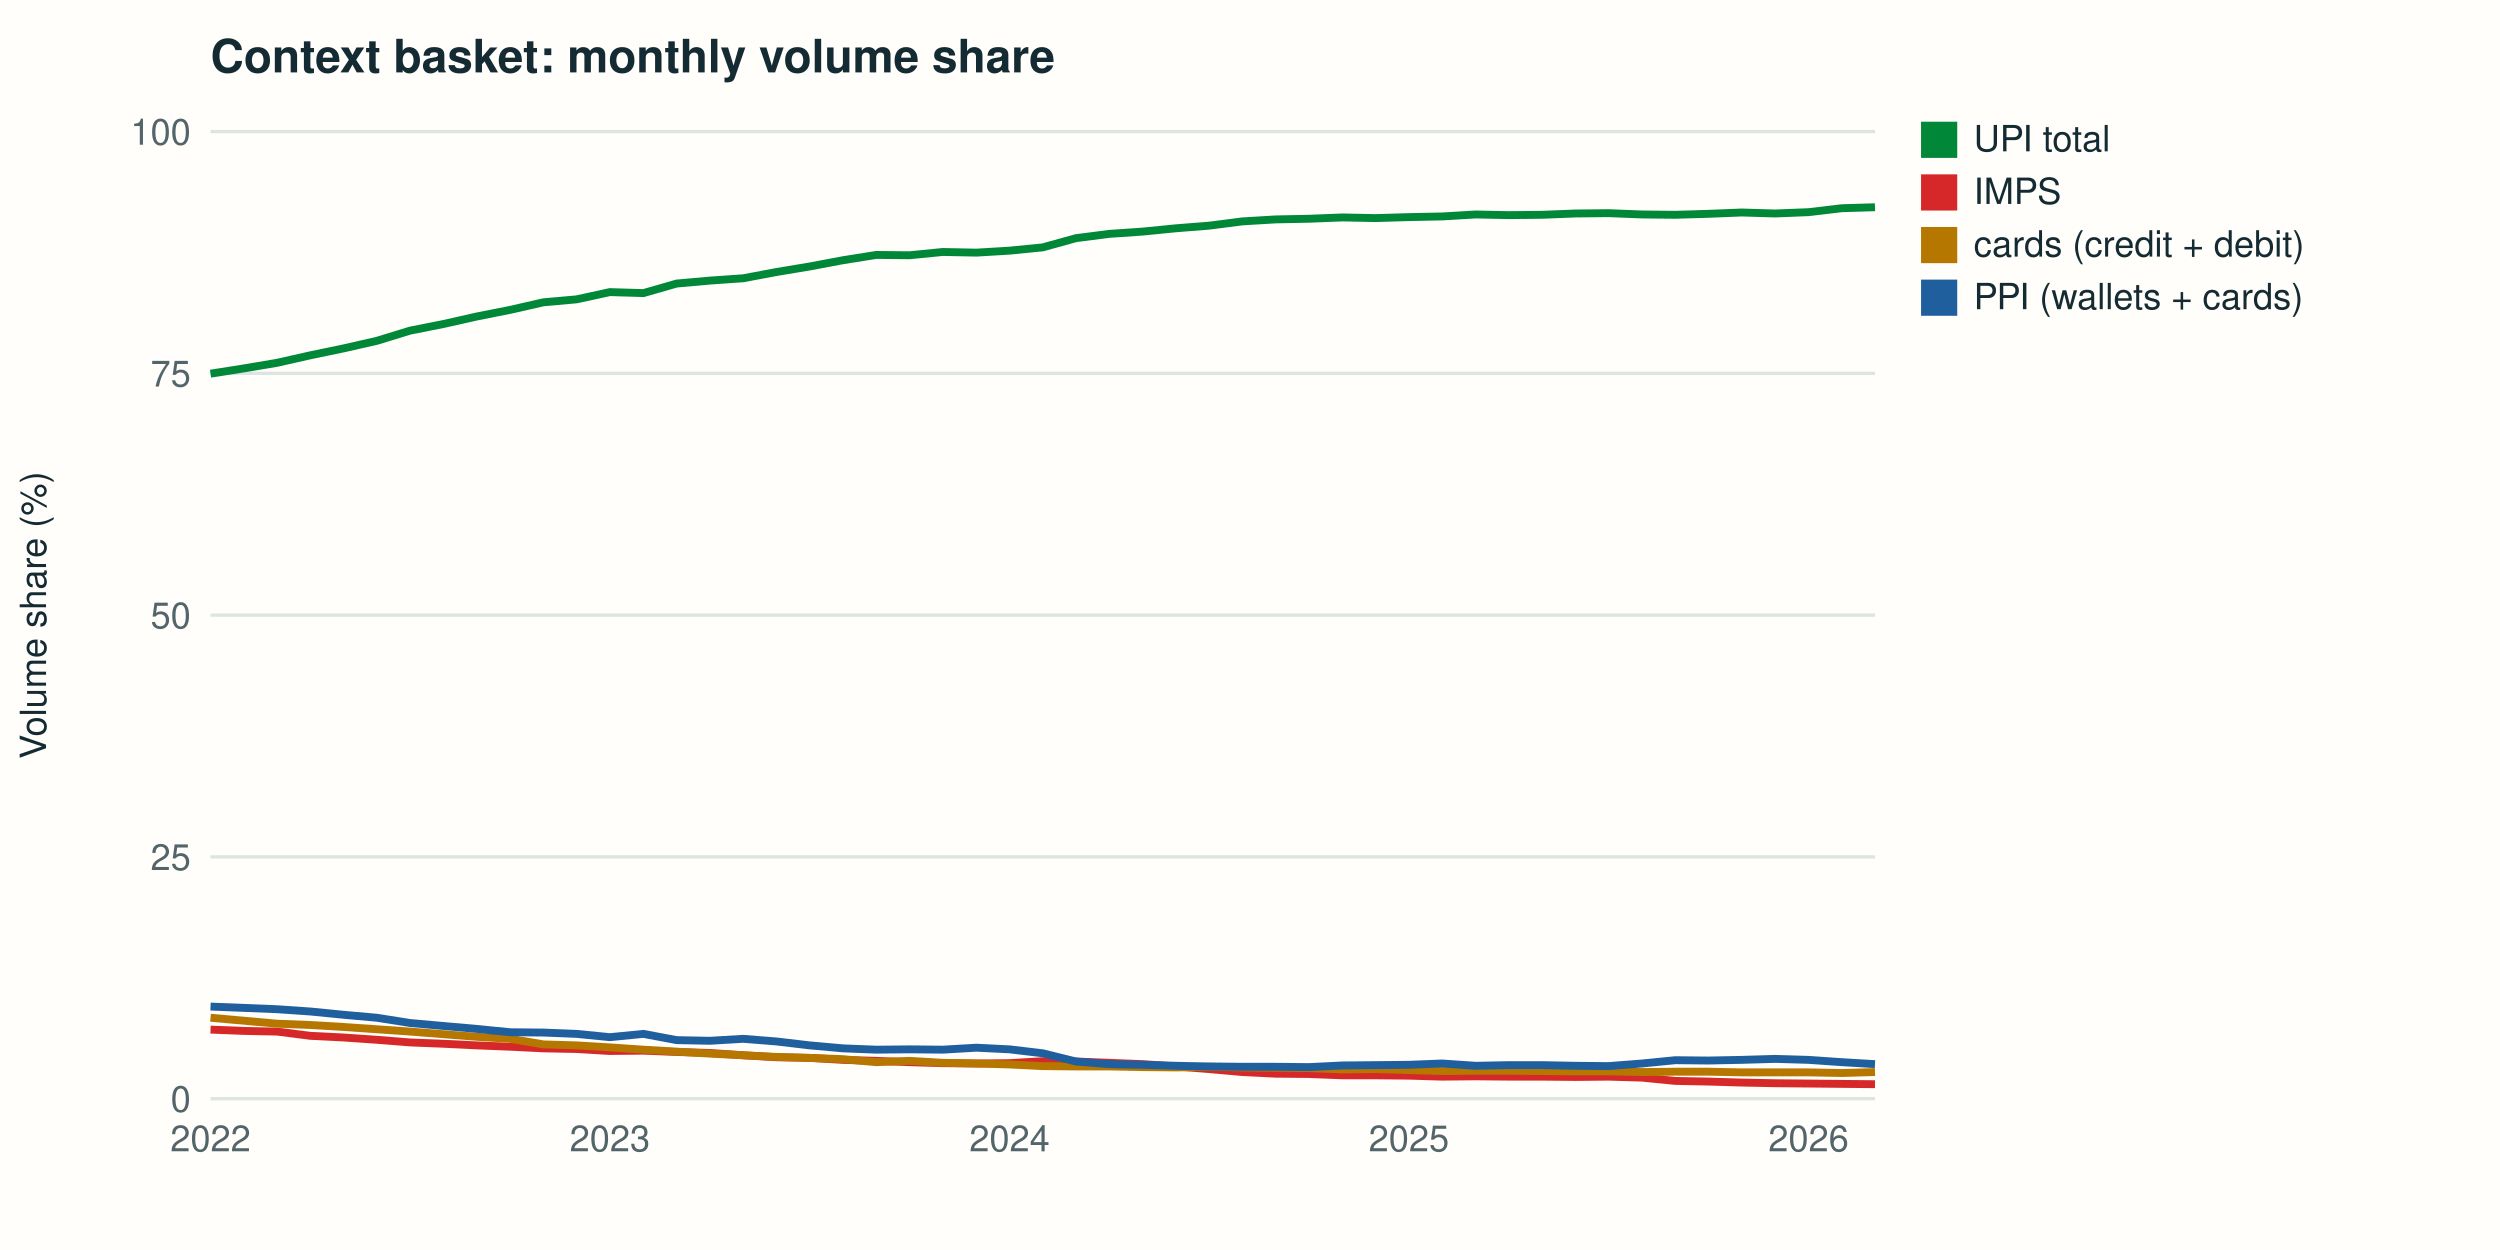
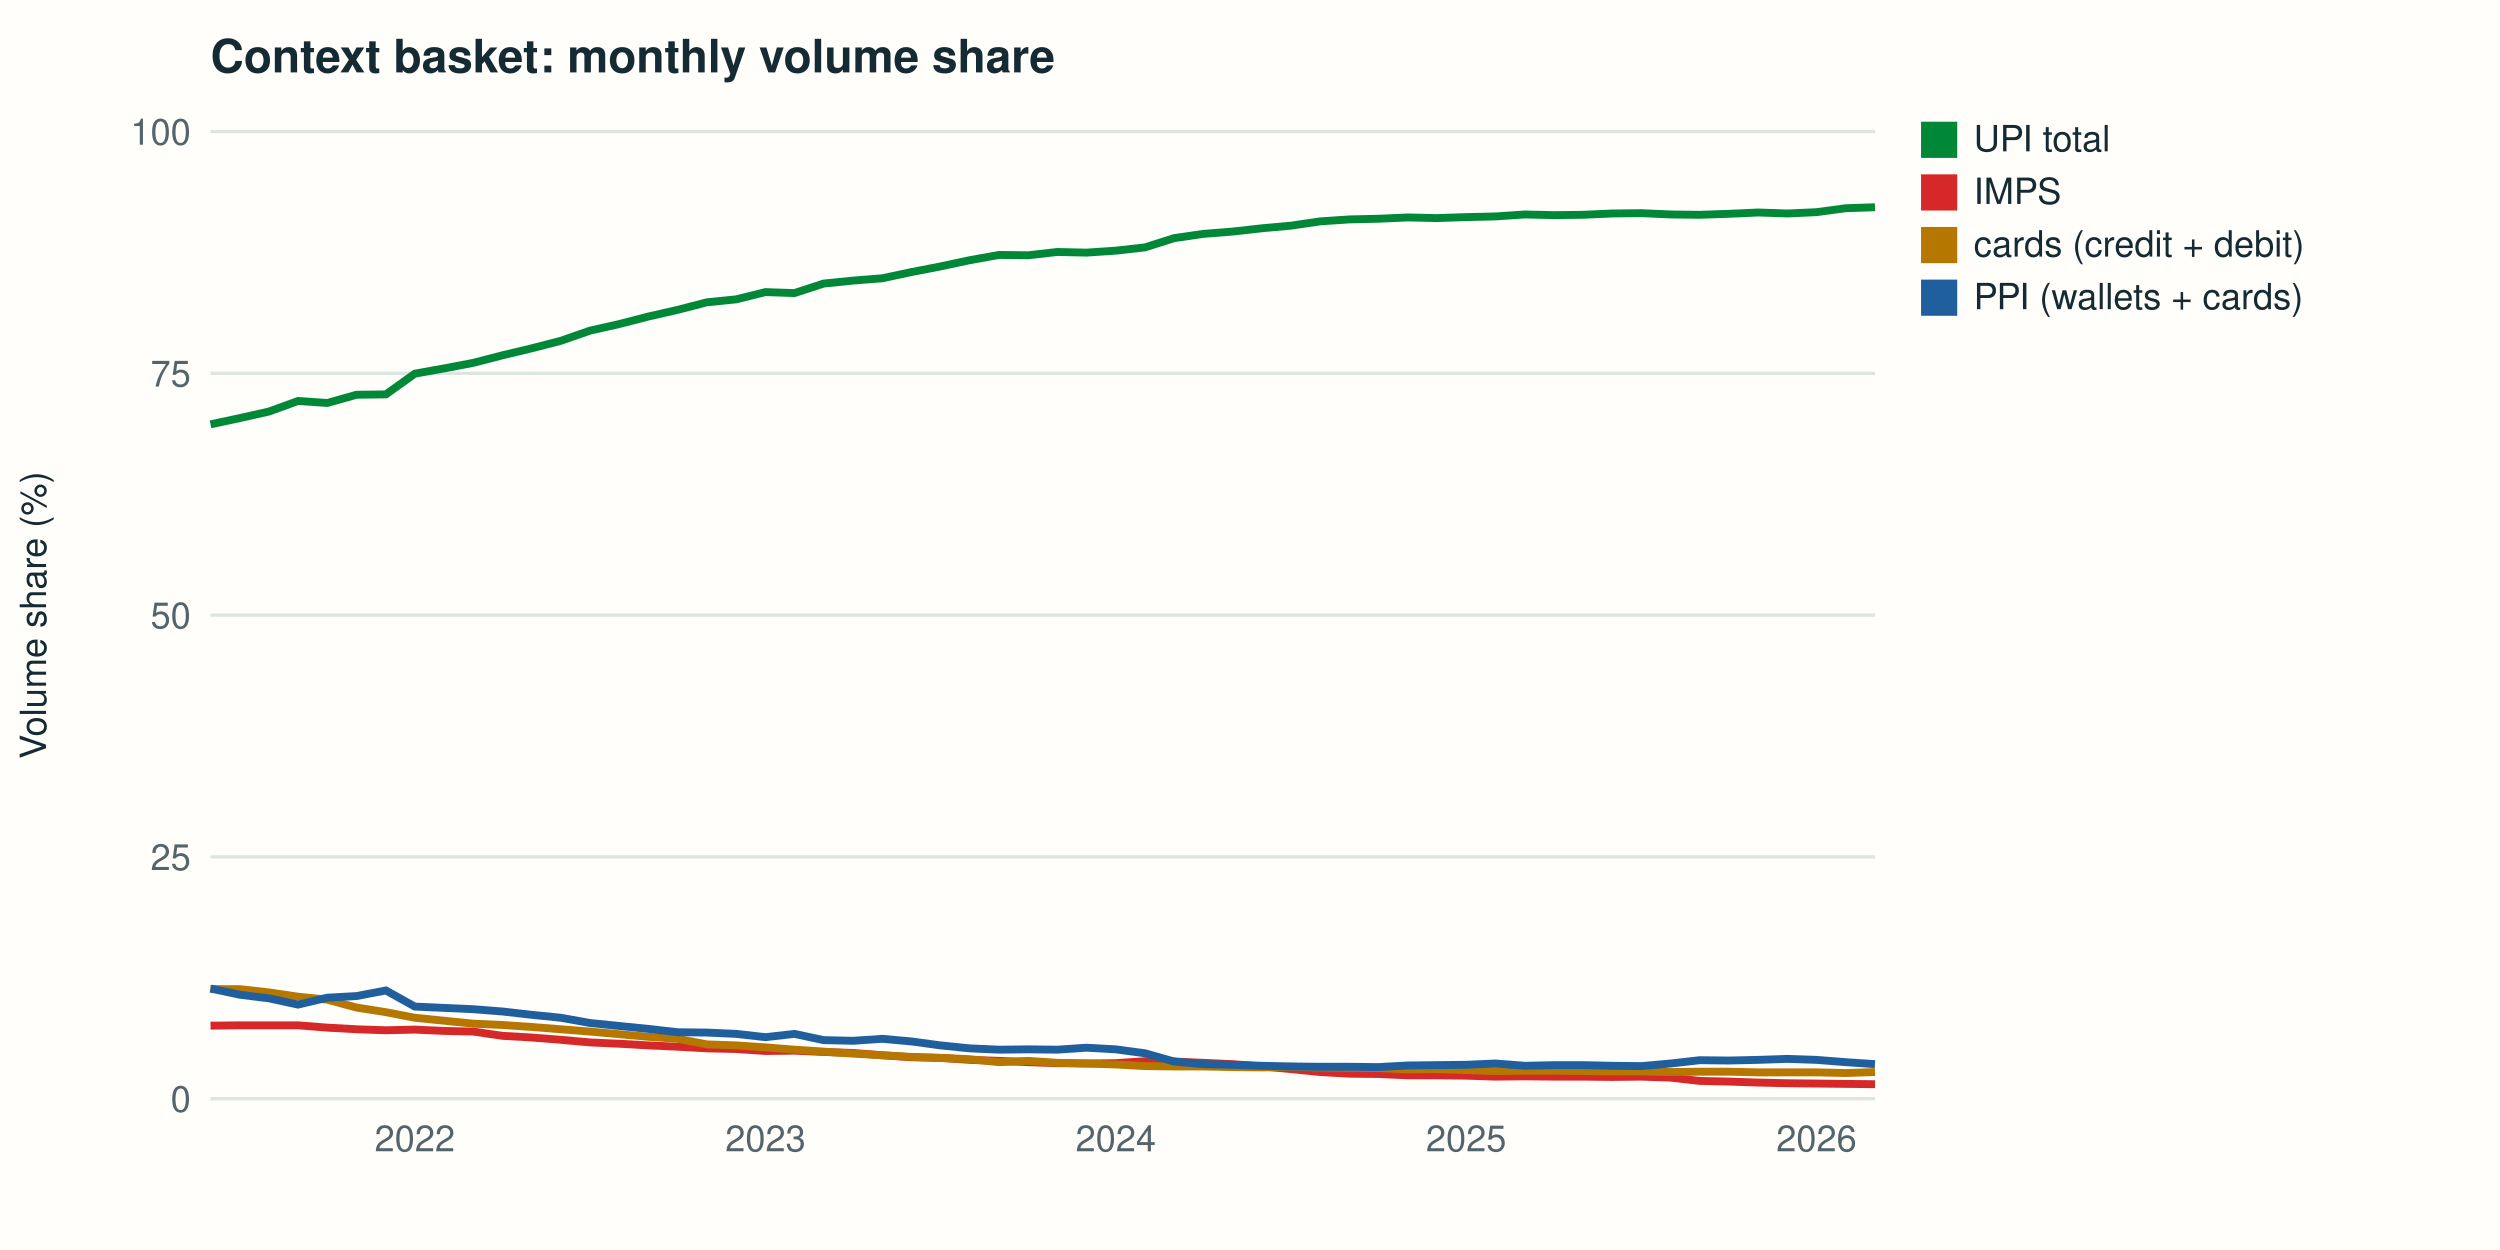
<svg xmlns="http://www.w3.org/2000/svg" viewBox="0 0 760 380" font-family="Helvetica, Arial, sans-serif" font-size="11">
  <rect width="760" height="380" fill="#fffefa" />
  <text x="64" y="22" font-size="14" font-weight="700" fill="#152b33">Context basket: monthly volume share</text>
  <line x1="64" x2="570" y1="334.0" y2="334.0" stroke="#dce5df" />
  <text x="58" y="338.0" text-anchor="end" fill="#53656a">0</text>
  <line x1="64" x2="570" y1="260.5" y2="260.5" stroke="#dce5df" />
  <text x="58" y="264.5" text-anchor="end" fill="#53656a">25</text>
  <line x1="64" x2="570" y1="187.0" y2="187.0" stroke="#dce5df" />
  <text x="58" y="191.0" text-anchor="end" fill="#53656a">50</text>
  <line x1="64" x2="570" y1="113.5" y2="113.5" stroke="#dce5df" />
  <text x="58" y="117.5" text-anchor="end" fill="#53656a">75</text>
  <line x1="64" x2="570" y1="40.0" y2="40.0" stroke="#dce5df" />
  <text x="58" y="44.0" text-anchor="end" fill="#53656a">100</text>
-   <text x="64.0" y="350" text-anchor="middle" fill="#53656a">2022</text>
-   <text x="185.4" y="350" text-anchor="middle" fill="#53656a">2023</text>
-   <text x="306.9" y="350" text-anchor="middle" fill="#53656a">2024</text>
-   <text x="428.3" y="350" text-anchor="middle" fill="#53656a">2025</text>
-   <text x="549.8" y="350" text-anchor="middle" fill="#53656a">2026</text>
+   <text x="126.1" y="350" text-anchor="middle" fill="#53656a">2022</text>
+   <text x="232.7" y="350" text-anchor="middle" fill="#53656a">2023</text>
+   <text x="339.2" y="350" text-anchor="middle" fill="#53656a">2024</text>
+   <text x="445.7" y="350" text-anchor="middle" fill="#53656a">2025</text>
+   <text x="552.2" y="350" text-anchor="middle" fill="#53656a">2026</text>
  <text x="14" y="187" fill="#152b33" transform="rotate(-90 14 187)" text-anchor="middle">Volume share (%)</text>
-   <path d="M64.0,113.6 L74.1,112.0 L84.2,110.3 L94.4,108.0 L104.5,105.9 L114.6,103.6 L124.7,100.5 L134.8,98.5 L145.0,96.2 L155.1,94.2 L165.2,91.9 L175.3,91.0 L185.4,88.8 L195.6,89.1 L205.7,86.2 L215.8,85.3 L225.9,84.6 L236.0,82.7 L246.2,81.0 L256.3,79.1 L266.4,77.5 L276.5,77.6 L286.6,76.6 L296.8,76.8 L306.9,76.2 L317.0,75.2 L327.1,72.4 L337.2,71.1 L347.4,70.4 L357.5,69.4 L367.6,68.6 L377.7,67.3 L387.8,66.7 L398.0,66.5 L408.1,66.1 L418.2,66.3 L428.3,66.0 L438.4,65.8 L448.6,65.2 L458.7,65.4 L468.8,65.3 L478.9,64.9 L489.0,64.8 L499.2,65.2 L509.3,65.3 L519.4,65.0 L529.5,64.6 L539.6,64.9 L549.8,64.5 L559.9,63.3 L570.0,63.0" fill="none" stroke="#008738" stroke-width="2.4" />
+   <path d="M64.0,129.0 L72.9,127.1 L81.8,125.1 L90.6,121.9 L99.5,122.5 L108.4,120.0 L117.3,119.9 L126.1,113.6 L135.0,112.0 L143.9,110.3 L152.8,108.0 L161.6,105.9 L170.5,103.6 L179.4,100.5 L188.3,98.5 L197.2,96.2 L206.0,94.2 L214.9,91.9 L223.8,91.0 L232.7,88.8 L241.5,89.1 L250.4,86.2 L259.3,85.3 L268.2,84.6 L277.1,82.7 L285.9,81.0 L294.8,79.1 L303.7,77.5 L312.6,77.6 L321.4,76.6 L330.3,76.8 L339.2,76.2 L348.1,75.2 L356.9,72.4 L365.8,71.1 L374.7,70.4 L383.6,69.4 L392.5,68.6 L401.3,67.3 L410.2,66.7 L419.1,66.5 L428.0,66.1 L436.8,66.3 L445.7,66.0 L454.6,65.8 L463.5,65.2 L472.4,65.4 L481.2,65.3 L490.1,64.9 L499.0,64.8 L507.9,65.2 L516.7,65.3 L525.6,65.0 L534.5,64.6 L543.4,64.9 L552.2,64.5 L561.1,63.3 L570.0,63.0" fill="none" stroke="#008738" stroke-width="2.4" />
  <rect x="584" y="37" width="11" height="11" fill="#008738" />
  <text x="600" y="46" fill="#152b33">UPI total</text>
-   <path d="M64.0,313.0 L74.1,313.4 L84.2,313.6 L94.4,314.9 L104.5,315.4 L114.6,316.1 L124.7,316.9 L134.8,317.3 L145.0,317.8 L155.1,318.2 L165.2,318.7 L175.3,318.9 L185.4,319.5 L195.6,319.4 L205.7,319.8 L215.8,320.1 L225.9,320.8 L236.0,321.4 L246.2,321.6 L256.3,322.2 L266.4,322.5 L276.5,322.9 L286.6,323.2 L296.8,323.3 L306.9,323.2 L317.0,322.6 L327.1,322.7 L337.2,323.1 L347.4,323.5 L357.5,324.2 L367.6,325.0 L377.7,325.9 L387.8,326.4 L398.0,326.5 L408.1,326.9 L418.2,326.9 L428.3,327.0 L438.4,327.3 L448.6,327.2 L458.7,327.3 L468.8,327.3 L478.9,327.4 L489.0,327.3 L499.2,327.6 L509.3,328.6 L519.4,328.8 L529.5,329.1 L539.6,329.3 L549.8,329.4 L559.9,329.5 L570.0,329.6" fill="none" stroke="#d62828" stroke-width="2.4" />
+   <path d="M64.0,311.8 L72.9,311.7 L81.8,311.7 L90.6,311.7 L99.5,312.4 L108.4,312.9 L117.3,313.2 L126.1,313.0 L135.0,313.4 L143.9,313.6 L152.8,314.9 L161.6,315.4 L170.5,316.1 L179.4,316.9 L188.3,317.3 L197.2,317.8 L206.0,318.2 L214.9,318.7 L223.8,318.9 L232.7,319.5 L241.5,319.4 L250.4,319.8 L259.3,320.1 L268.2,320.8 L277.1,321.4 L285.9,321.6 L294.8,322.2 L303.7,322.5 L312.6,322.9 L321.4,323.2 L330.3,323.3 L339.2,323.2 L348.1,322.6 L356.9,322.7 L365.8,323.1 L374.7,323.5 L383.6,324.2 L392.5,325.0 L401.3,325.9 L410.2,326.4 L419.1,326.5 L428.0,326.9 L436.8,326.9 L445.7,327.0 L454.6,327.3 L463.5,327.2 L472.4,327.3 L481.2,327.3 L490.1,327.4 L499.0,327.3 L507.9,327.6 L516.7,328.6 L525.6,328.8 L534.5,329.1 L543.4,329.3 L552.2,329.4 L561.1,329.5 L570.0,329.6" fill="none" stroke="#d62828" stroke-width="2.4" />
  <rect x="584" y="53" width="11" height="11" fill="#d62828" />
  <text x="600" y="62" fill="#152b33">IMPS</text>
-   <path d="M64.0,309.4 L74.1,310.3 L84.2,311.2 L94.4,311.6 L104.5,312.2 L114.6,312.9 L124.7,313.6 L134.8,314.4 L145.0,315.2 L155.1,315.8 L165.2,317.5 L175.3,317.8 L185.4,318.4 L195.6,319.1 L205.7,319.7 L215.8,320.3 L225.9,320.8 L236.0,321.3 L246.2,321.6 L256.3,322.0 L266.4,322.9 L276.5,322.5 L286.6,323.1 L296.8,323.3 L306.9,323.6 L317.0,324.1 L327.1,324.2 L337.2,324.2 L347.4,324.4 L357.5,324.5 L367.6,324.3 L377.7,324.5 L387.8,324.6 L398.0,324.7 L408.1,325.1 L418.2,325.0 L428.3,325.3 L438.4,325.6 L448.6,325.5 L458.7,325.5 L468.8,325.6 L478.9,325.7 L489.0,325.7 L499.2,325.9 L509.3,325.8 L519.4,325.8 L529.5,326.0 L539.6,326.0 L549.8,326.0 L559.9,326.2 L570.0,325.9" fill="none" stroke="#b57700" stroke-width="2.4" />
+   <path d="M64.0,300.7 L72.9,300.7 L81.8,301.7 L90.6,303.0 L99.5,303.9 L108.4,306.3 L117.3,307.7 L126.1,309.4 L135.0,310.3 L143.9,311.2 L152.8,311.6 L161.6,312.2 L170.5,312.9 L179.4,313.6 L188.3,314.4 L197.2,315.2 L206.0,315.8 L214.9,317.5 L223.8,317.8 L232.7,318.4 L241.5,319.1 L250.4,319.7 L259.3,320.3 L268.2,320.8 L277.1,321.3 L285.9,321.6 L294.8,322.0 L303.7,322.9 L312.6,322.5 L321.4,323.1 L330.3,323.3 L339.2,323.6 L348.1,324.1 L356.9,324.2 L365.8,324.2 L374.7,324.4 L383.6,324.5 L392.5,324.3 L401.3,324.5 L410.2,324.6 L419.1,324.7 L428.0,325.1 L436.8,325.0 L445.7,325.3 L454.6,325.6 L463.5,325.5 L472.4,325.5 L481.2,325.6 L490.1,325.7 L499.0,325.7 L507.9,325.9 L516.7,325.8 L525.6,325.8 L534.5,326.0 L543.4,326.0 L552.2,326.0 L561.1,326.2 L570.0,325.9" fill="none" stroke="#b57700" stroke-width="2.4" />
  <rect x="584" y="69" width="11" height="11" fill="#b57700" />
  <text x="600" y="78" fill="#152b33">cards (credit + debit)</text>
-   <path d="M64.0,306.0 L74.1,306.4 L84.2,306.8 L94.4,307.5 L104.5,308.5 L114.6,309.4 L124.7,311.0 L134.8,311.9 L145.0,312.8 L155.1,313.8 L165.2,313.9 L175.3,314.3 L185.4,315.3 L195.6,314.3 L205.7,316.2 L215.8,316.4 L225.9,315.8 L236.0,316.6 L246.2,317.8 L256.3,318.7 L266.4,319.1 L276.5,319.0 L286.6,319.1 L296.8,318.5 L306.9,319.0 L317.0,320.2 L327.1,322.7 L337.2,323.5 L347.4,323.7 L357.5,324.0 L367.6,324.2 L377.7,324.3 L387.8,324.3 L398.0,324.4 L408.1,323.9 L418.2,323.8 L428.3,323.7 L438.4,323.3 L448.6,324.0 L458.7,323.8 L468.8,323.8 L478.9,324.0 L489.0,324.1 L499.2,323.3 L509.3,322.3 L519.4,322.4 L529.5,322.2 L539.6,321.9 L549.8,322.2 L559.9,322.9 L570.0,323.5" fill="none" stroke="#1f5f9e" stroke-width="2.4" />
+   <path d="M64.0,300.5 L72.9,302.4 L81.8,303.5 L90.6,305.4 L99.5,303.3 L108.4,302.8 L117.3,301.1 L126.1,306.0 L135.0,306.4 L143.9,306.8 L152.8,307.5 L161.6,308.5 L170.5,309.4 L179.4,311.0 L188.3,311.9 L197.2,312.8 L206.0,313.8 L214.9,313.9 L223.8,314.3 L232.7,315.3 L241.5,314.3 L250.4,316.2 L259.3,316.4 L268.2,315.8 L277.1,316.6 L285.9,317.8 L294.8,318.7 L303.7,319.1 L312.6,319.0 L321.4,319.1 L330.3,318.5 L339.2,319.0 L348.1,320.2 L356.9,322.7 L365.8,323.5 L374.7,323.7 L383.6,324.0 L392.5,324.2 L401.3,324.3 L410.2,324.3 L419.1,324.4 L428.0,323.9 L436.8,323.8 L445.7,323.7 L454.6,323.3 L463.5,324.0 L472.4,323.8 L481.2,323.8 L490.1,324.0 L499.0,324.1 L507.9,323.3 L516.7,322.3 L525.6,322.4 L534.5,322.2 L543.4,321.9 L552.2,322.2 L561.1,322.9 L570.0,323.5" fill="none" stroke="#1f5f9e" stroke-width="2.4" />
  <rect x="584" y="85" width="11" height="11" fill="#1f5f9e" />
  <text x="600" y="94" fill="#152b33">PPI (wallets + cards)</text>
</svg>
